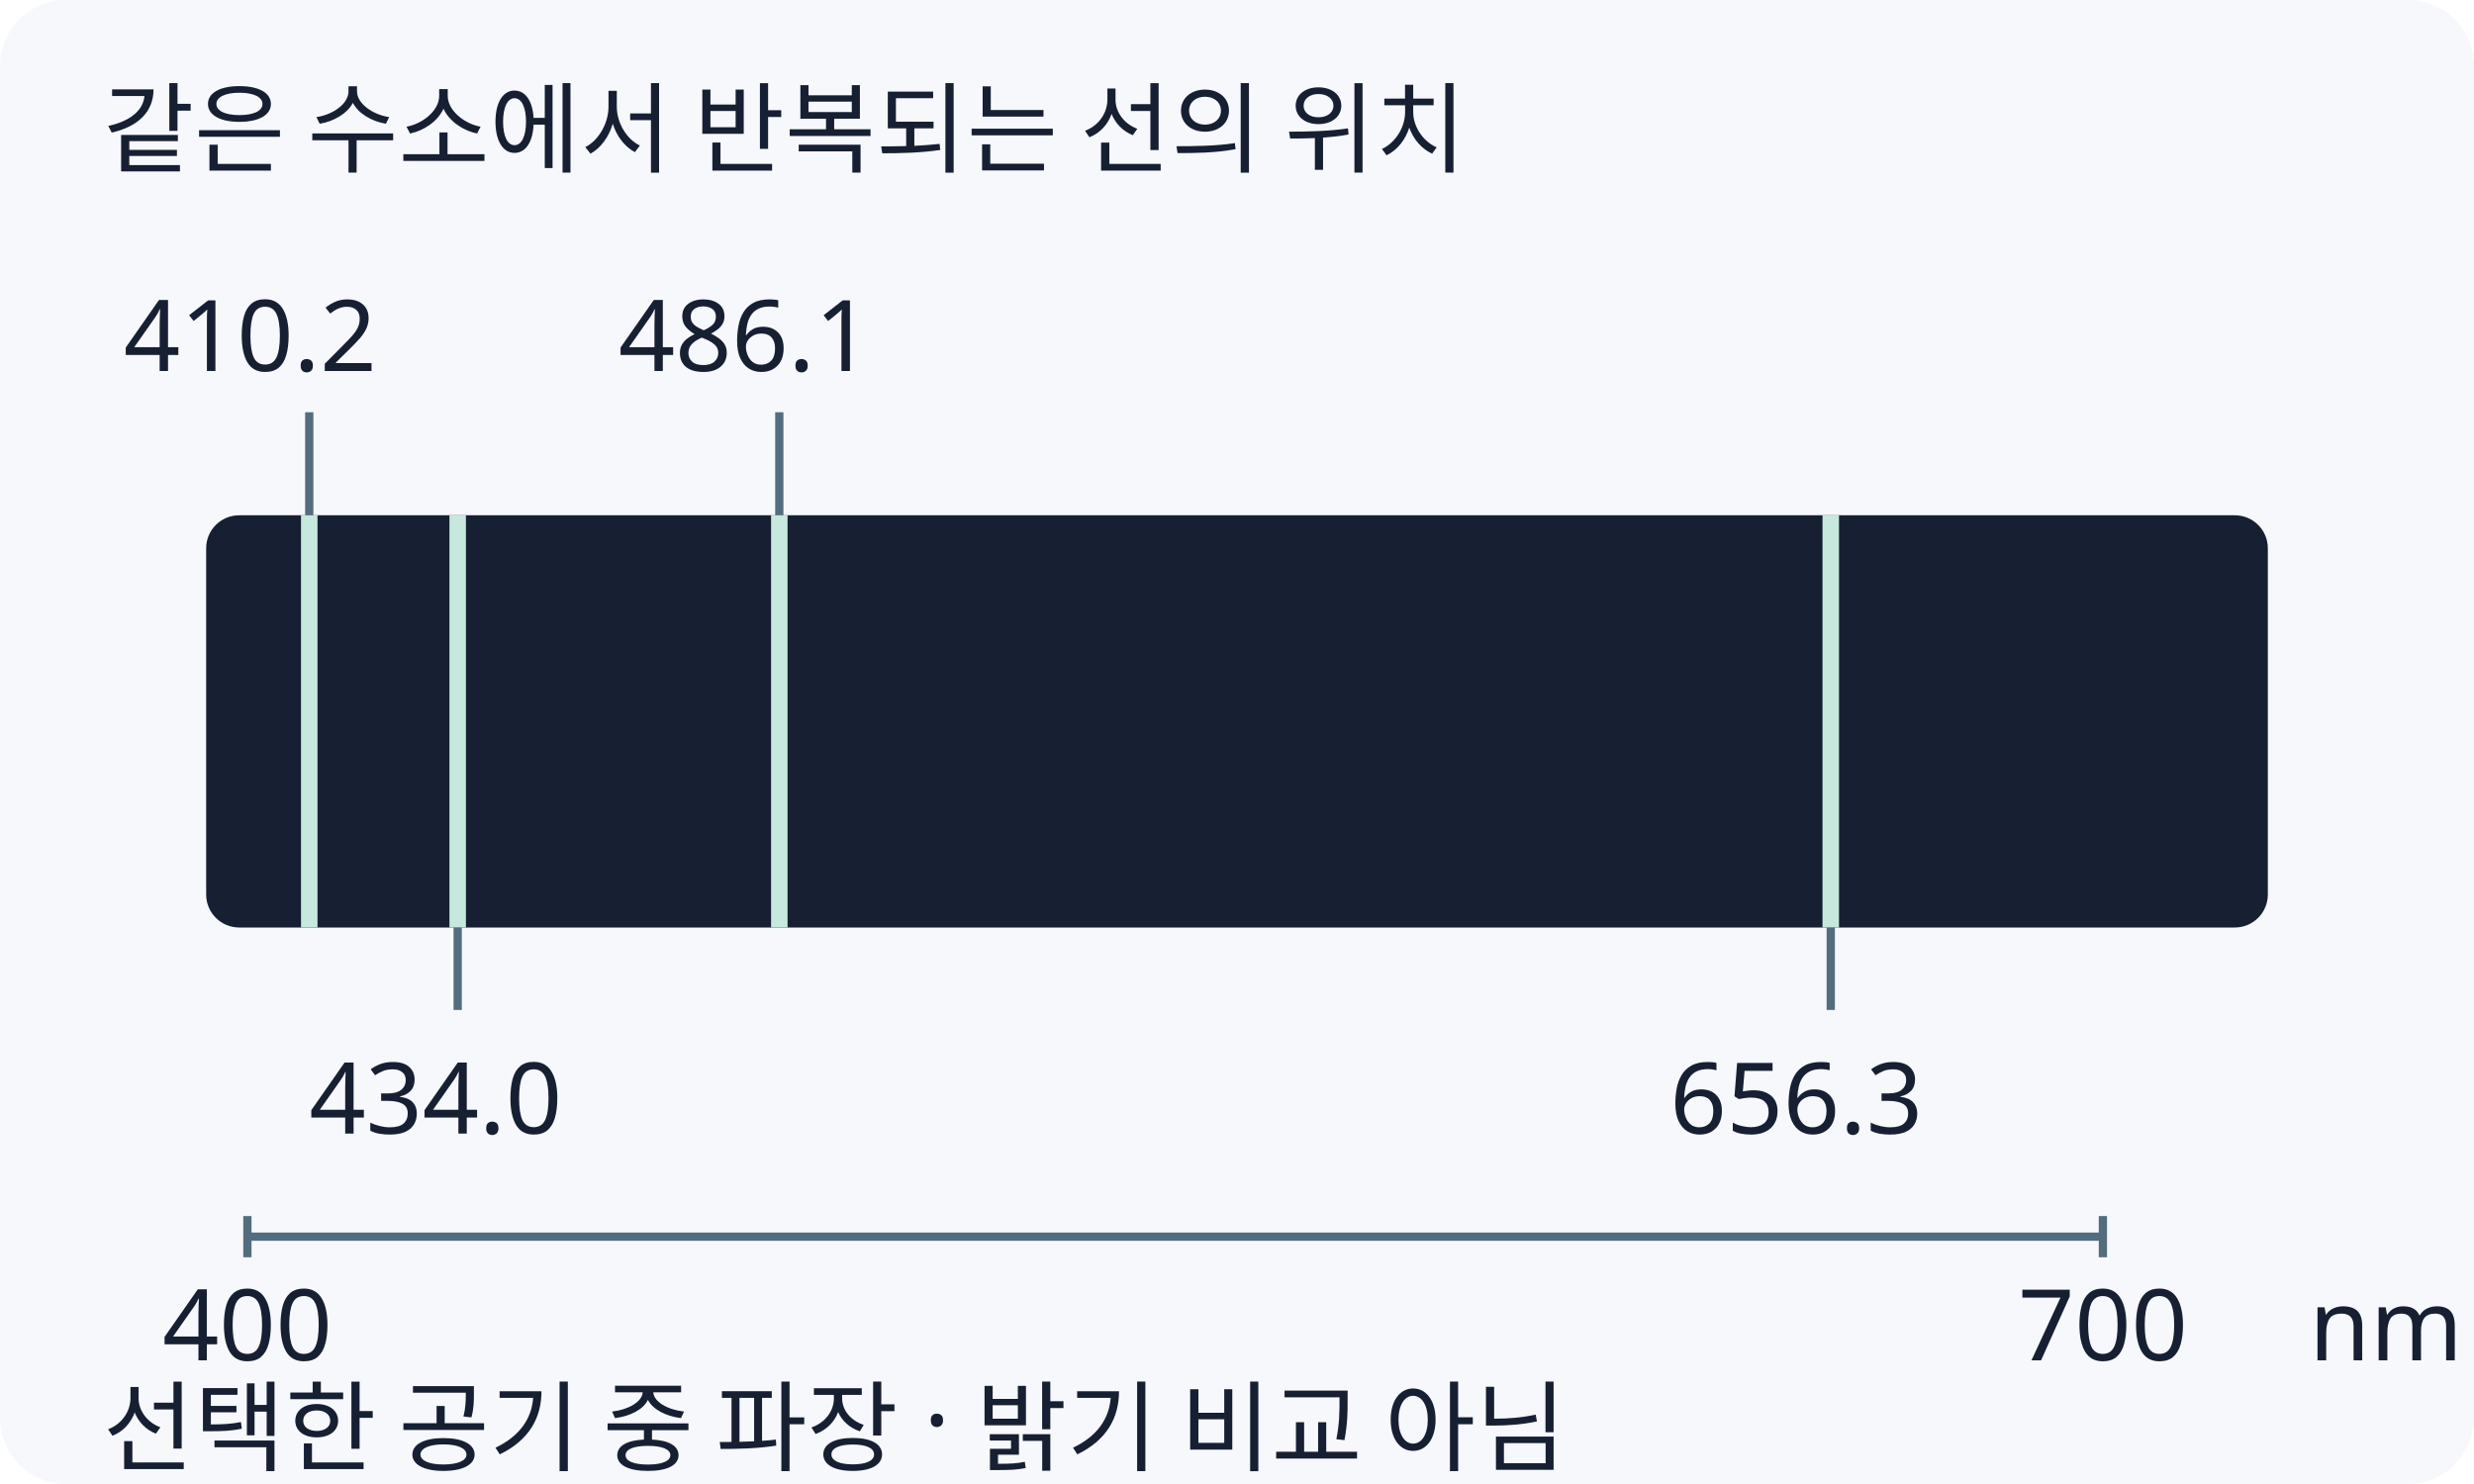
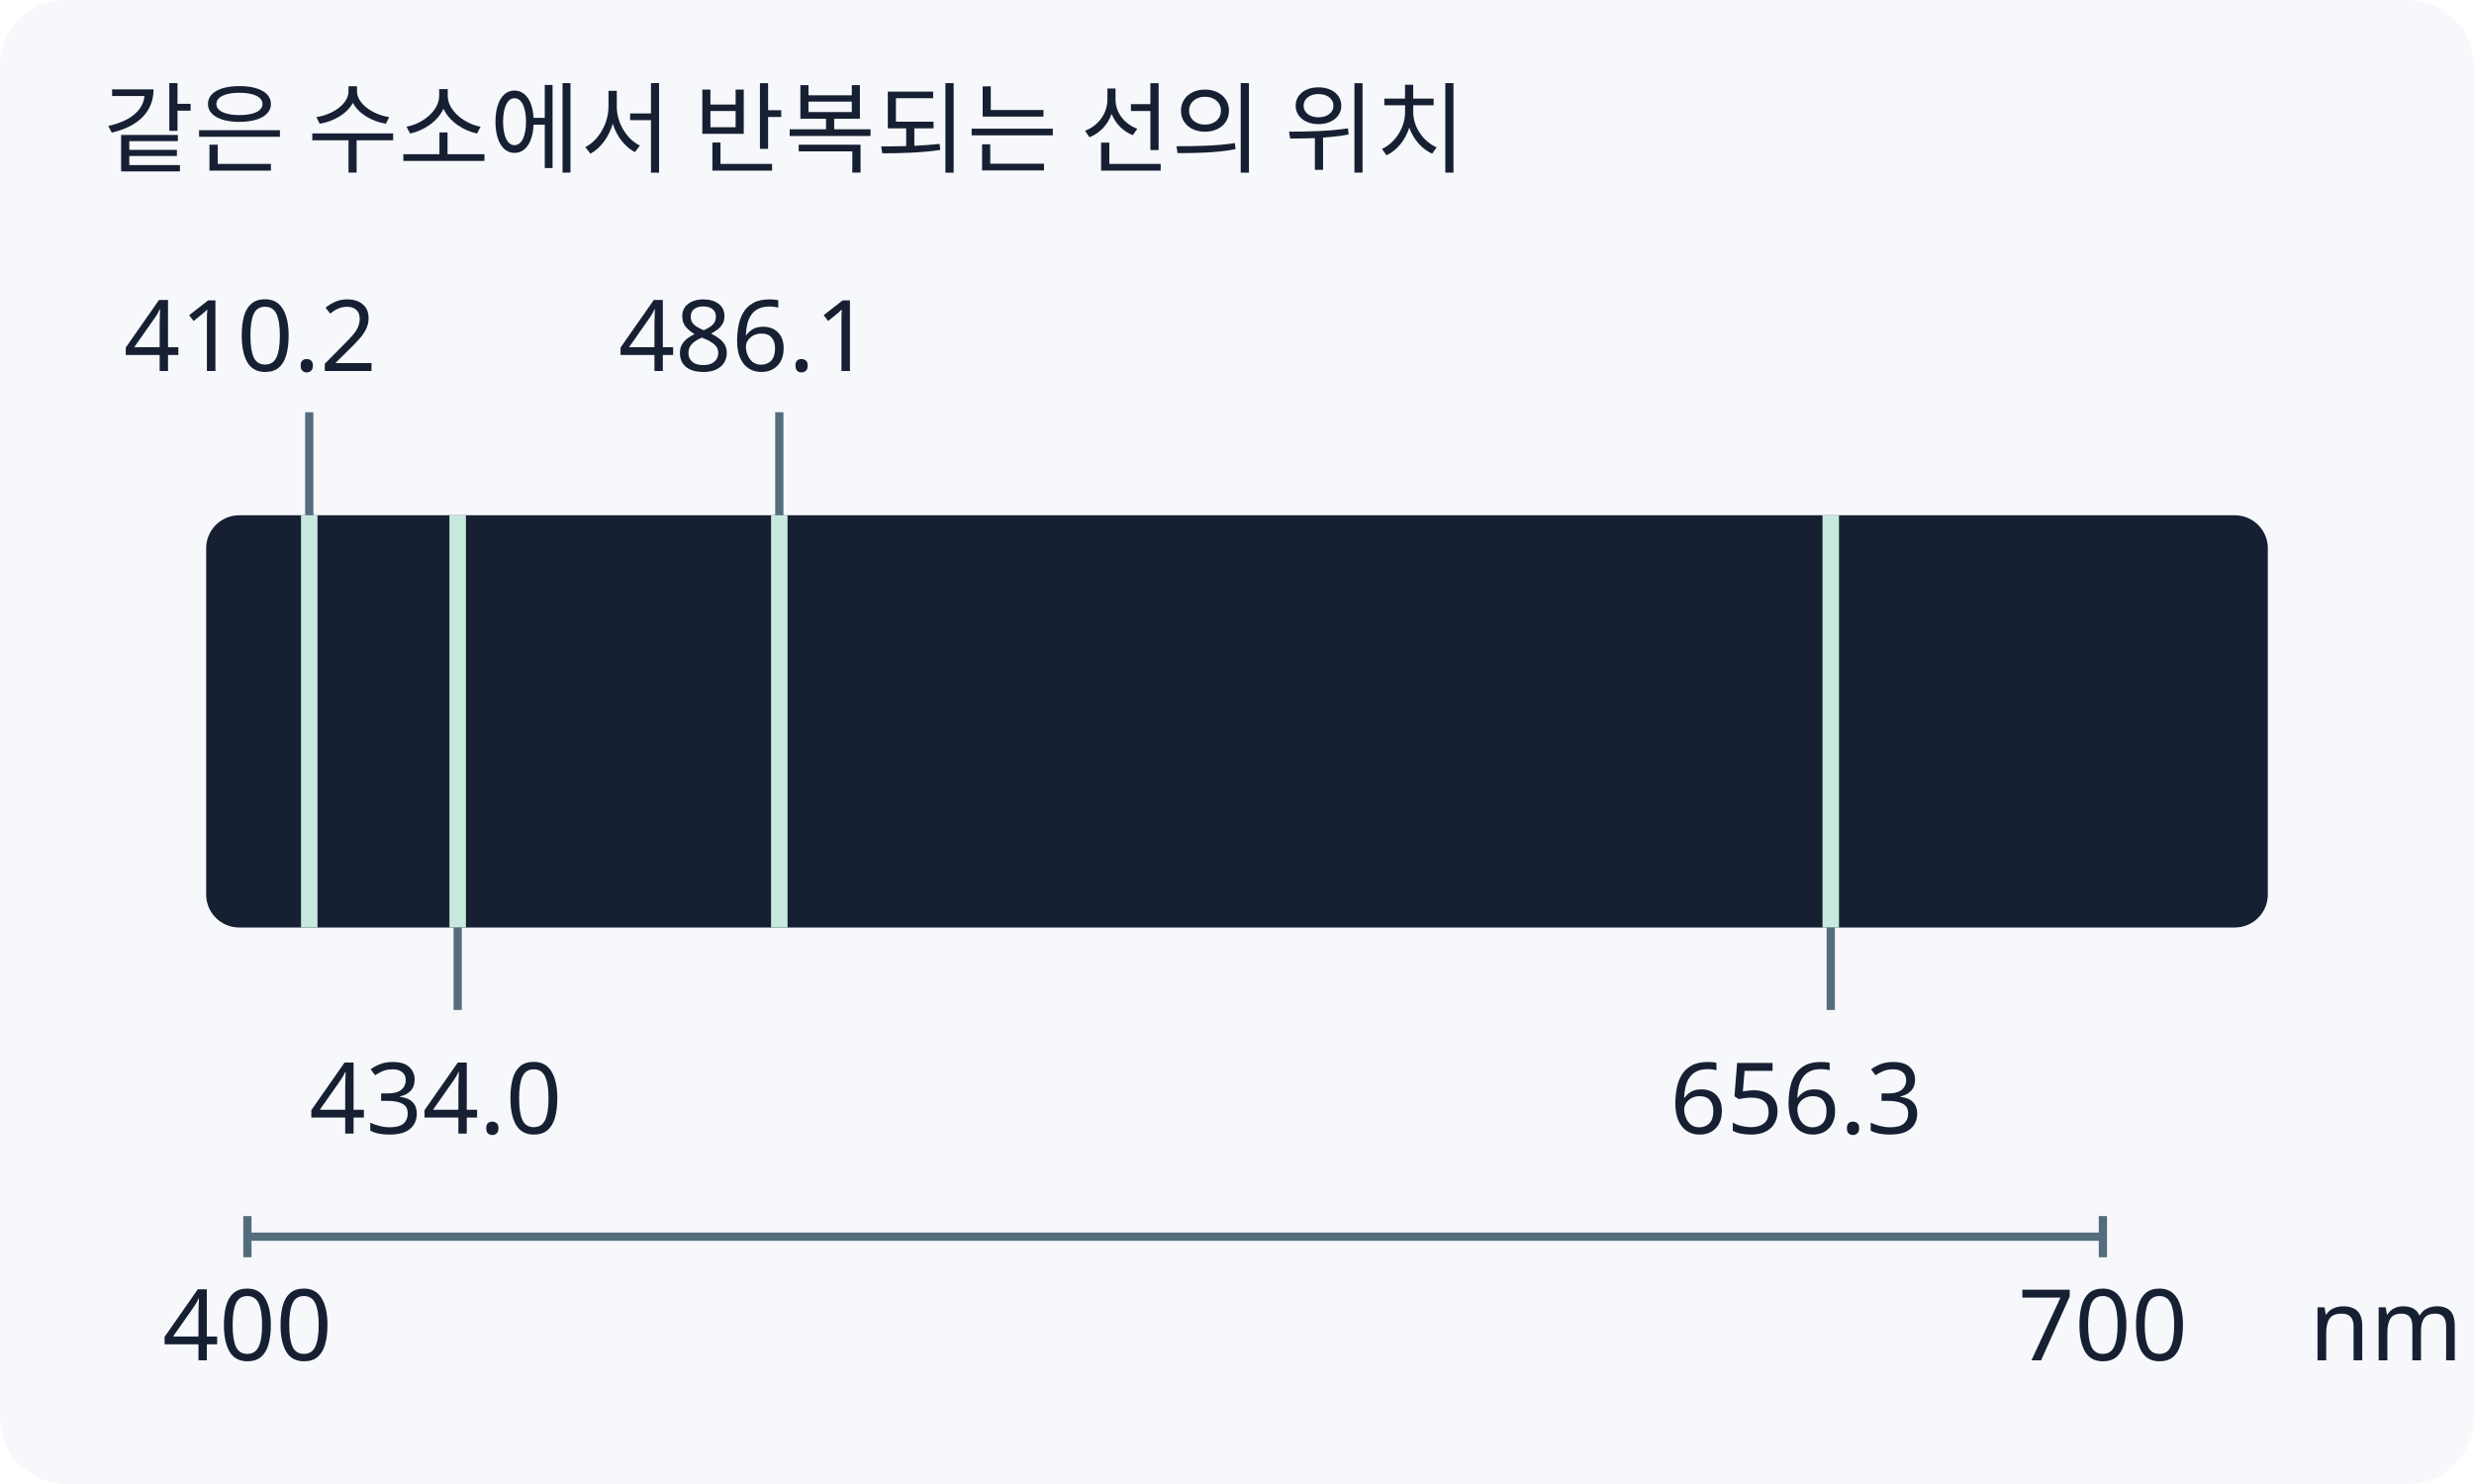
<svg xmlns="http://www.w3.org/2000/svg" viewBox="0 0 600 360" role="img" aria-labelledby="title">
  <rect width="600" height="360" rx="16" fill="#f7f8fb" />
  <rect x="50" y="125" width="500" height="100" fill="#172033" rx="8" />
  <path d="M75 125 V225 M111 125 V225 M189 125 V225 M444 125 V225" stroke="#c7e9dd" stroke-width="4" />
  <path d="M75 100 V125 M189 100 V125 M111 225 V245 M444 225 V245 M60 300 H510 M60 295 V305 M510 295 V305" stroke="#536d7e" stroke-width="2" />
  <g font-family="system-ui,sans-serif" font-size="24" fill="#172033">
    <text x="25" y="40">같은 수소에서 반복되는 선의 위치</text>
    <text x="30" y="90">410.2</text>
    <text x="150" y="90">486.1</text>
    <text x="75" y="275">434.0</text>
    <text x="405" y="275">656.3</text>
    <text x="60" y="330" text-anchor="middle">400</text>
    <text x="510" y="330" text-anchor="middle">700</text>
    <text x="560" y="330">nm</text>
-     <text x="25" y="355">선택한 공기 중 파장 · 밝기 비교 아님</text>
  </g>
</svg>
